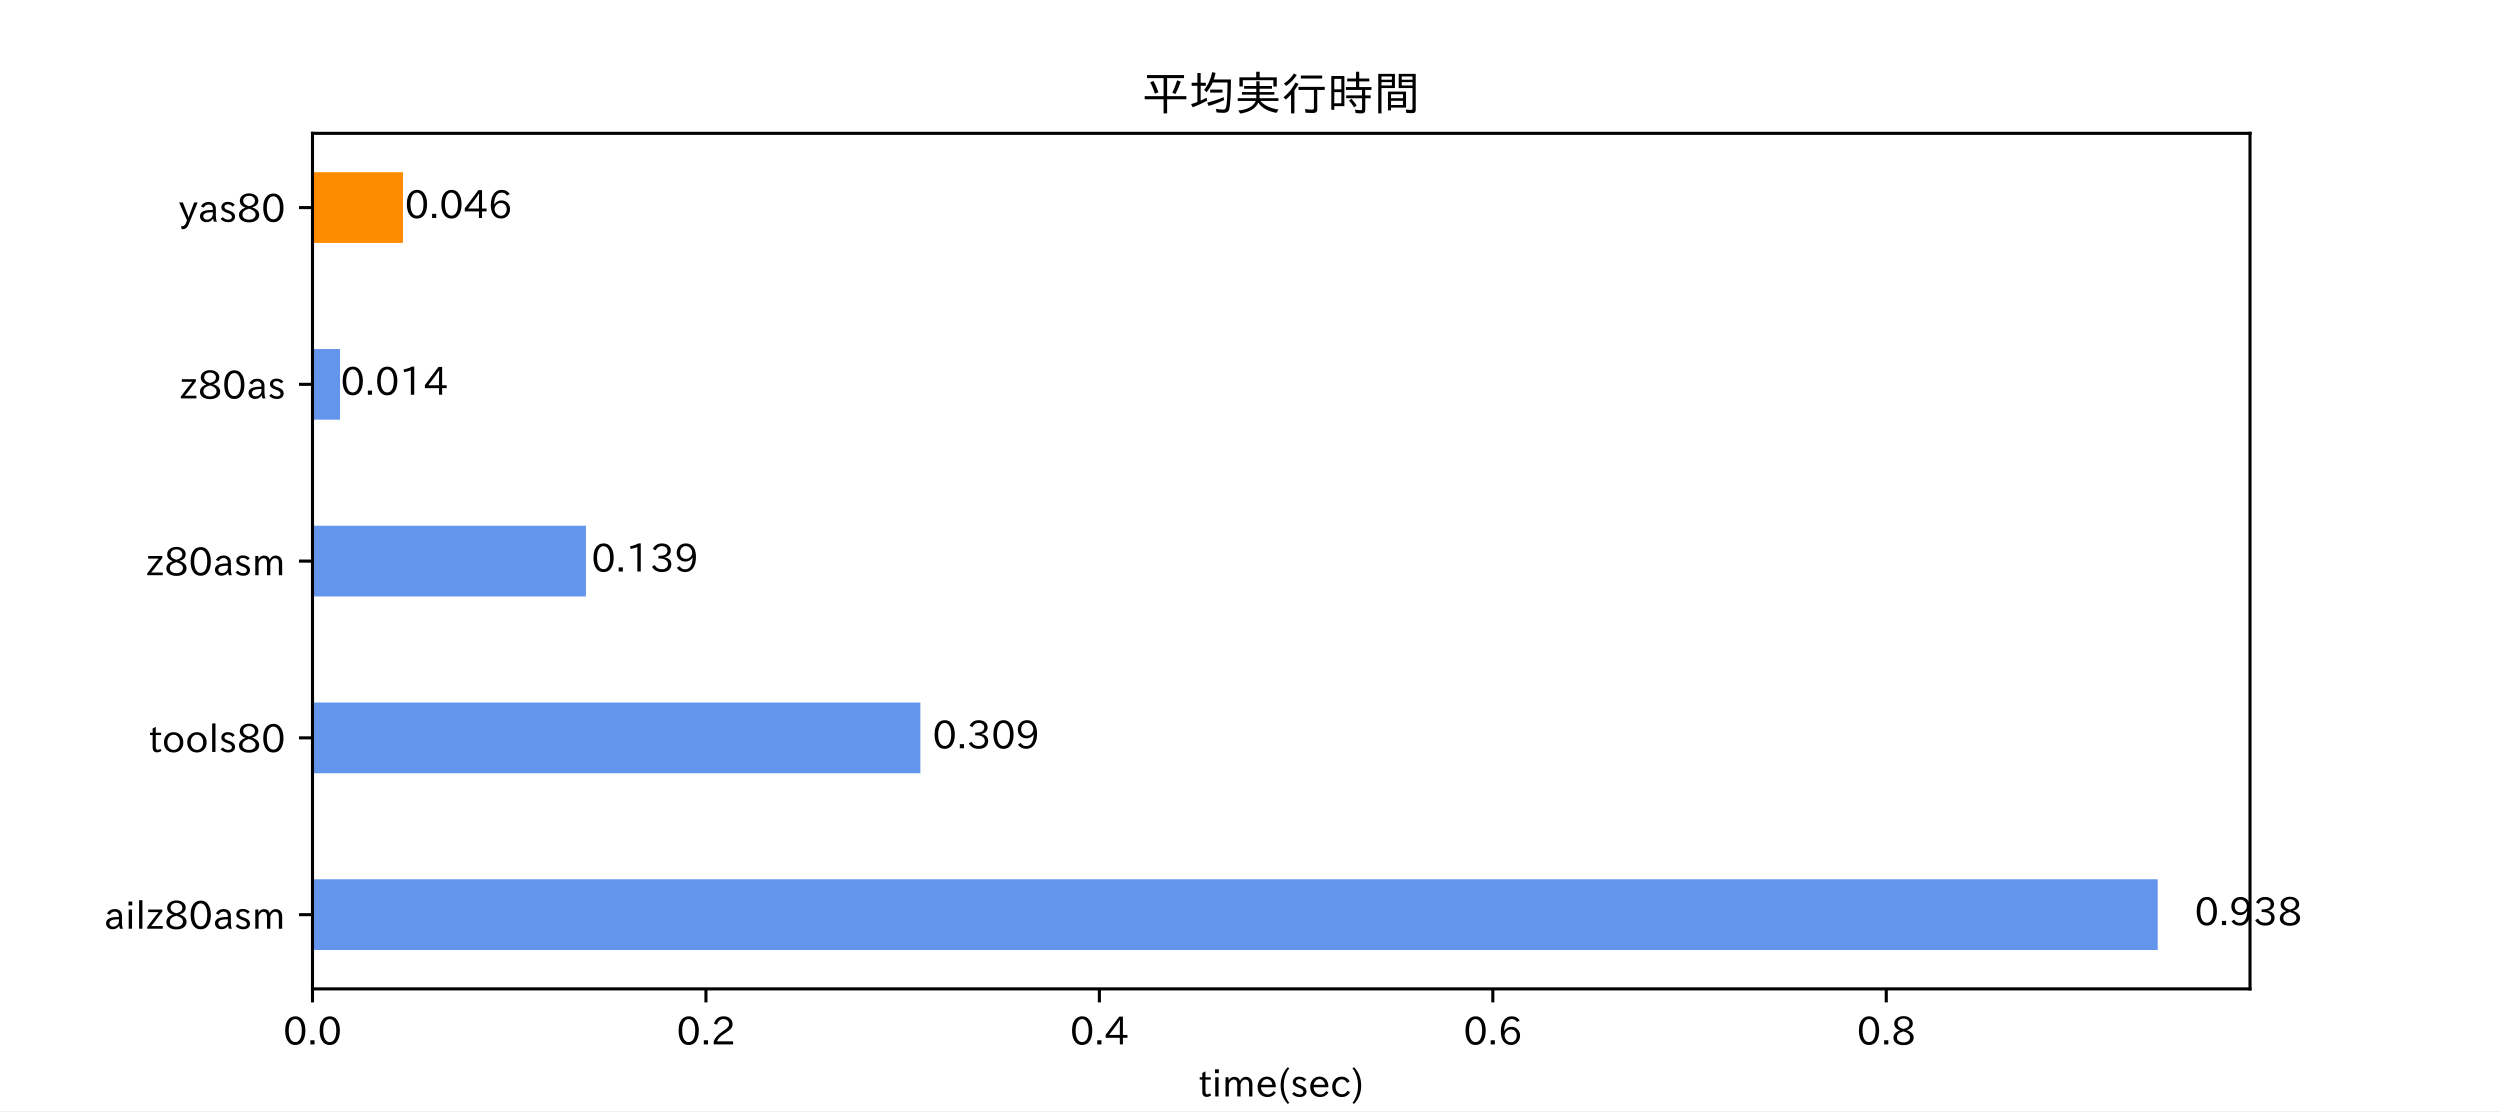
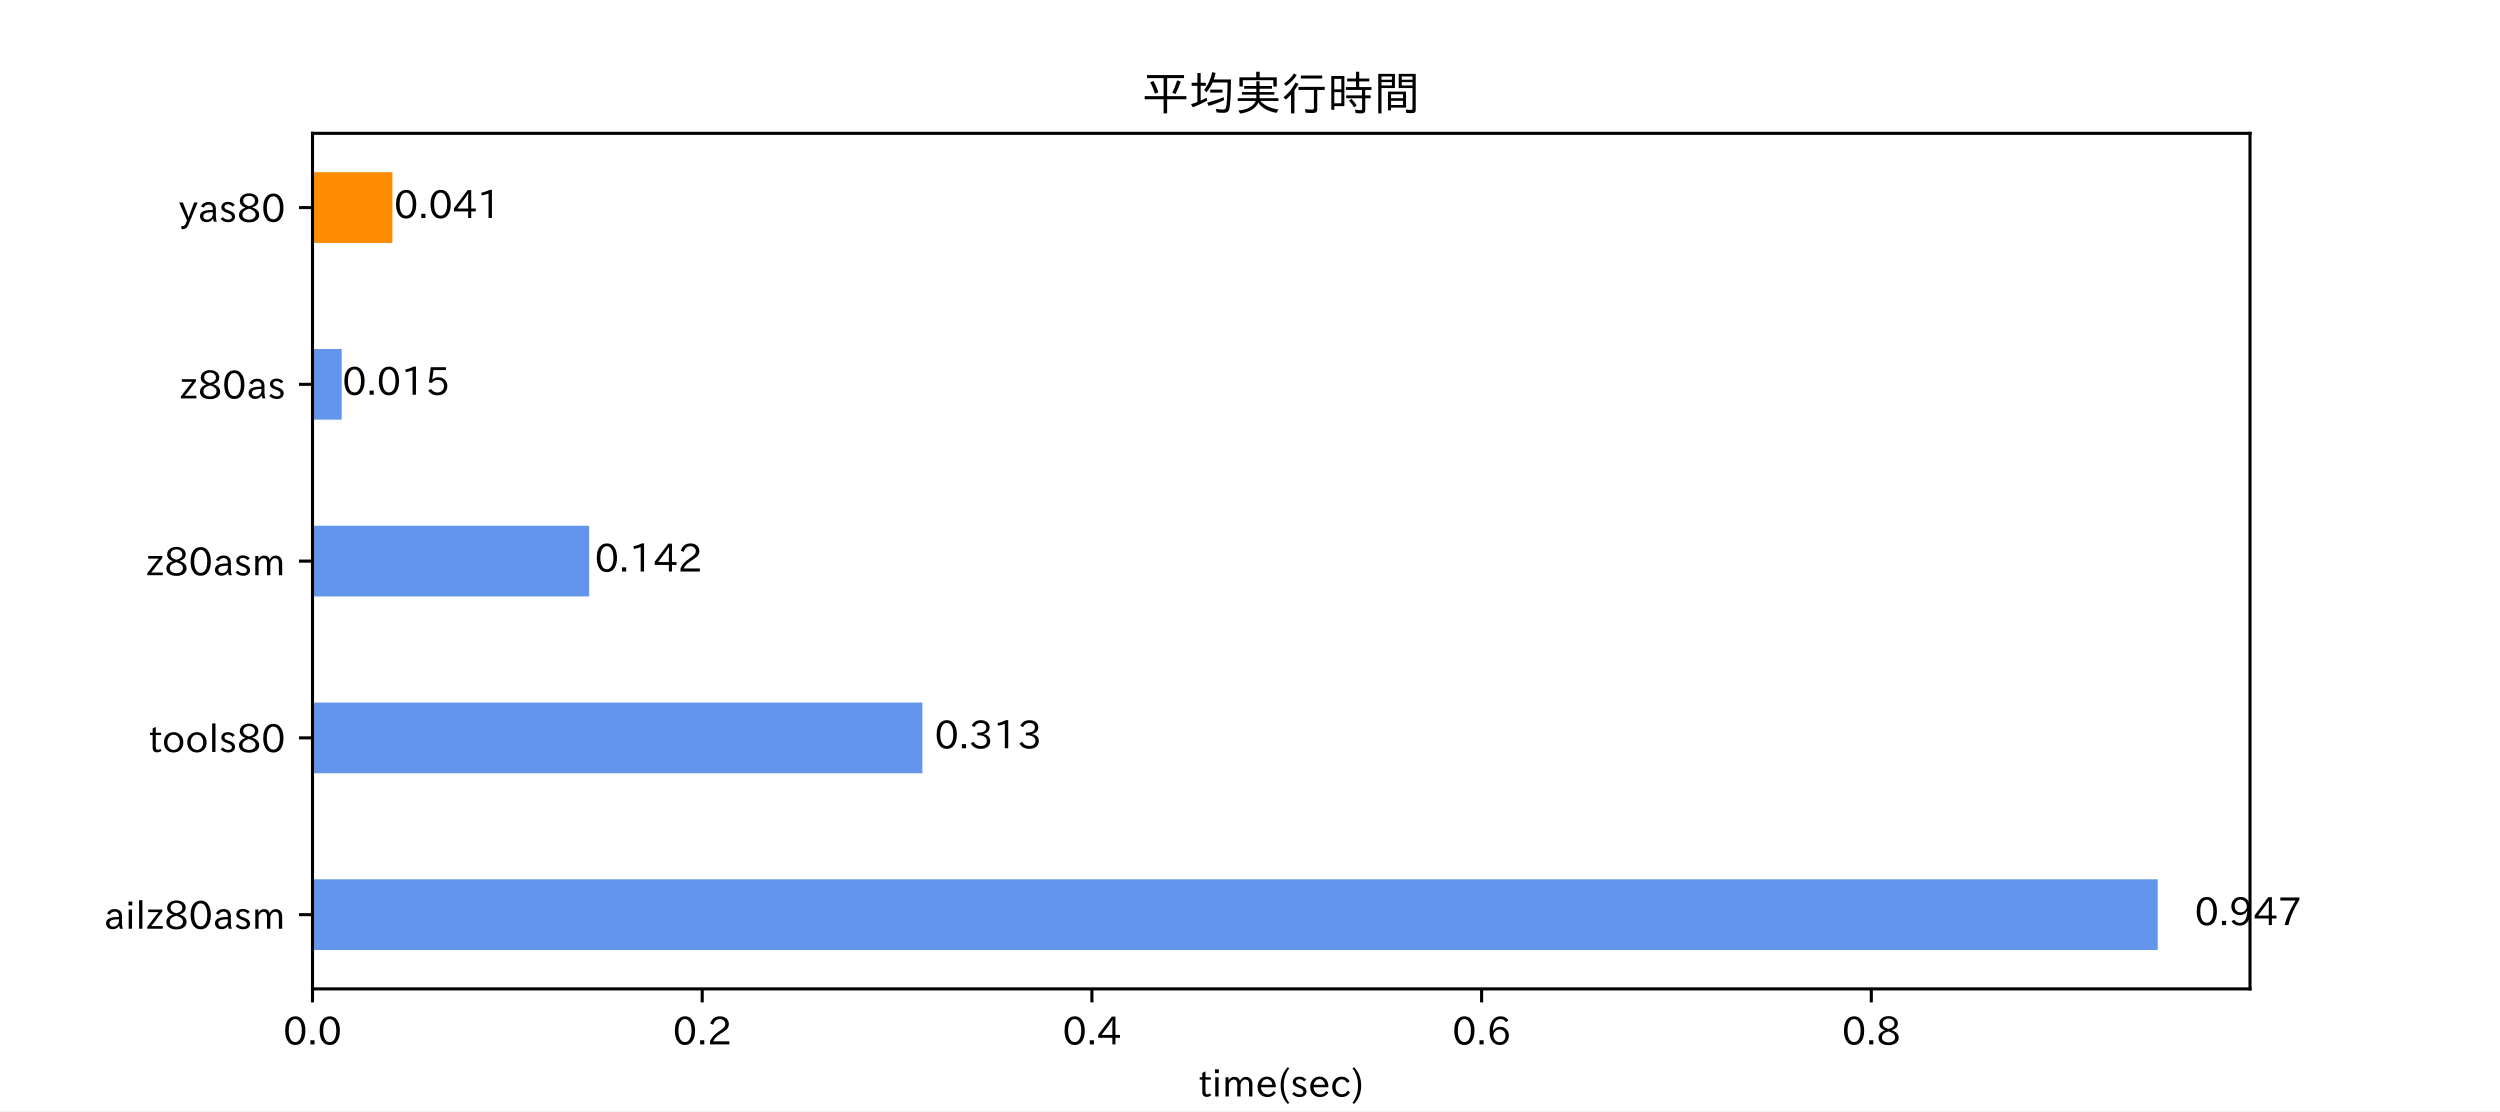
<svg xmlns="http://www.w3.org/2000/svg" xmlns:xlink="http://www.w3.org/1999/xlink" width="648pt" height="288pt" viewBox="0 0 648 288" version="1.1">
  <defs>
    <style type="text/css">*{stroke-linejoin: round; stroke-linecap: butt}</style>
  </defs>
  <g id="figure_1">
    <g id="patch_1">
      <path d="M 0 288  L 648 288  L 648 0  L 0 0  z " style="fill: #ffffff" />
    </g>
    <g id="axes_1">
      <g id="patch_2">
        <path d="M 81 256.32  L 583.2 256.32  L 583.2 34.56  L 81 34.56  z " style="fill: #ffffff" />
      </g>
      <g id="patch_3">
-         <path d="M 81 44.64  L 104.455 44.64  L 104.455 62.967  L 81 62.967  z " clip-path="url(#pf52ad0e6ee)" style="fill: #ff8c00" />
+         <path d="M 81 44.64  L 101.707 44.64  L 101.707 62.967  L 81 62.967  z " clip-path="url(#p23a512a7d6)" style="fill: #ff8c00" />
      </g>
      <g id="patch_4">
-         <path d="M 81 90.458  L 88.139 90.458  L 88.139 108.785  L 81 108.785  z " clip-path="url(#pf52ad0e6ee)" style="fill: #6495ed" />
+         <path d="M 81 90.458  L 88.576 90.458  L 88.576 108.785  L 81 108.785  z " clip-path="url(#p23a512a7d6)" style="fill: #6495ed" />
      </g>
      <g id="patch_5">
-         <path d="M 81 136.276  L 151.876 136.276  L 151.876 154.604  L 81 154.604  z " clip-path="url(#pf52ad0e6ee)" style="fill: #6495ed" />
+         <path d="M 81 136.276  L 152.718 136.276  L 152.718 154.604  L 81 154.604  z " clip-path="url(#p23a512a7d6)" style="fill: #6495ed" />
      </g>
      <g id="patch_6">
-         <path d="M 81 182.095  L 238.559 182.095  L 238.559 200.422  L 81 200.422  z " clip-path="url(#pf52ad0e6ee)" style="fill: #6495ed" />
+         <path d="M 81 182.095  L 239.082 182.095  L 239.082 200.422  L 81 200.422  z " clip-path="url(#p23a512a7d6)" style="fill: #6495ed" />
      </g>
      <g id="patch_7">
-         <path d="M 81 227.913  L 559.286 227.913  L 559.286 246.24  L 81 246.24  z " clip-path="url(#pf52ad0e6ee)" style="fill: #6495ed" />
+         <path d="M 81 227.913  L 559.286 227.913  L 559.286 246.24  L 81 246.24  z " clip-path="url(#p23a512a7d6)" style="fill: #6495ed" />
      </g>
      <g id="matplotlib.axis_1">
        <g id="xtick_1">
          <g id="line2d_1">
            <defs>
-               <path id="ma95e96fe00" d="M 0 0  L 0 3.5  " style="stroke: #000000; stroke-width: 0.8" />
+               <path id="mbea2bf4673" d="M 0 0  L 0 3.5  " style="stroke: #000000; stroke-width: 0.8" />
            </defs>
            <g>
-               <use xlink:href="#ma95e96fe00" x="81" y="256.32" style="stroke: #000000; stroke-width: 0.8" />
+               <use xlink:href="#mbea2bf4673" x="81" y="256.32" style="stroke: #000000; stroke-width: 0.8" />
            </g>
          </g>
          <g id="text_1">
            <g transform="translate(73.38047 270.8106) scale(0.1 -0.1)">
              <defs>
                <path id="IPAexGothic-30" d="M 2038 4725  Q 2881 4725 3334 3944  Q 3694 3325 3694 2344  Q 3694 1372 3334 741  Q 2888 -31 2016 -31  Q 1147 -31 700 741  Q 341 1372 341 2350  Q 341 3713 1000 4334  Q 1419 4725 2038 4725  z M 2016 4266  Q 1516 4266 1228 3759  Q 934 3247 934 2344  Q 934 1456 1222 947  Q 1513 447 2016 447  Q 2619 447 2909 1153  Q 3100 1622 3100 2375  Q 3100 3256 2806 3759  Q 2509 4266 2016 4266  z " transform="scale(0.015625)" />
                <path id="IPAexGothic-2e" d="M 1184 63  L 494 63  L 494 753  L 1184 753  L 1184 63  z " transform="scale(0.015625)" />
              </defs>
              <use xlink:href="#IPAexGothic-30" />
              <use xlink:href="#IPAexGothic-2e" transform="translate(62.98828 0)" />
              <use xlink:href="#IPAexGothic-30" transform="translate(89.4043 0)" />
            </g>
          </g>
        </g>
        <g id="xtick_2">
          <g id="line2d_2">
            <g>
-               <use xlink:href="#ma95e96fe00" x="182.98" y="256.32" style="stroke: #000000; stroke-width: 0.8" />
+               <use xlink:href="#mbea2bf4673" x="182.011" y="256.32" style="stroke: #000000; stroke-width: 0.8" />
            </g>
          </g>
          <g id="text_2">
-             <g transform="translate(175.3604 270.8106) scale(0.1 -0.1)">
+             <g transform="translate(174.3912 270.8106) scale(0.1 -0.1)">
              <defs>
                <path id="IPAexGothic-32" d="M 3659 63  L 447 63  L 447 594  Q 825 1475 1894 2203  L 2072 2322  Q 2619 2697 2791 2906  Q 2988 3153 2988 3444  Q 2988 3772 2756 4003  Q 2500 4259 2084 4259  Q 1250 4259 991 3328  L 497 3506  Q 853 4725 2116 4725  Q 2806 4725 3216 4316  Q 3575 3947 3575 3425  Q 3575 3038 3344 2722  Q 3131 2416 2366 1938  L 2231 1856  Q 1256 1253 978 569  L 3659 569  L 3659 63  z " transform="scale(0.015625)" />
              </defs>
              <use xlink:href="#IPAexGothic-30" />
              <use xlink:href="#IPAexGothic-2e" transform="translate(62.98828 0)" />
              <use xlink:href="#IPAexGothic-32" transform="translate(89.4043 0)" />
            </g>
          </g>
        </g>
        <g id="xtick_3">
          <g id="line2d_3">
            <g>
-               <use xlink:href="#ma95e96fe00" x="284.96" y="256.32" style="stroke: #000000; stroke-width: 0.8" />
+               <use xlink:href="#mbea2bf4673" x="283.021" y="256.32" style="stroke: #000000; stroke-width: 0.8" />
            </g>
          </g>
          <g id="text_3">
-             <g transform="translate(277.3403 270.8106) scale(0.1 -0.1)">
+             <g transform="translate(275.4019 270.8106) scale(0.1 -0.1)">
              <defs>
                <path id="IPAexGothic-34" d="M 3813 1159  L 3059 1159  L 3059 63  L 2547 63  L 2547 1159  L 197 1159  L 197 1672  L 2456 4678  L 3059 4678  L 3059 1634  L 3813 1634  L 3813 1159  z M 2578 4109  L 2559 4109  Q 2278 3656 2003 3284  L 759 1634  L 2547 1634  L 2547 3144  Q 2547 3481 2578 4109  z " transform="scale(0.015625)" />
              </defs>
              <use xlink:href="#IPAexGothic-30" />
              <use xlink:href="#IPAexGothic-2e" transform="translate(62.98828 0)" />
              <use xlink:href="#IPAexGothic-34" transform="translate(89.4043 0)" />
            </g>
          </g>
        </g>
        <g id="xtick_4">
          <g id="line2d_4">
            <g>
-               <use xlink:href="#ma95e96fe00" x="386.94" y="256.32" style="stroke: #000000; stroke-width: 0.8" />
+               <use xlink:href="#mbea2bf4673" x="384.032" y="256.32" style="stroke: #000000; stroke-width: 0.8" />
            </g>
          </g>
          <g id="text_4">
-             <g transform="translate(379.3202 270.8106) scale(0.1 -0.1)">
+             <g transform="translate(376.4126 270.8106) scale(0.1 -0.1)">
              <defs>
                <path id="IPAexGothic-36" d="M 1056 2328  Q 1509 2981 2234 2981  Q 2906 2981 3316 2513  Q 3675 2106 3675 1522  Q 3675 884 3272 434  Q 2853 -31 2178 -31  Q 1375 -31 922 581  Q 481 1178 481 2228  Q 481 3425 1013 4109  Q 1494 4725 2272 4725  Q 3191 4725 3609 4025  L 3150 3775  Q 2894 4266 2300 4266  Q 1119 4266 1031 2328  L 1056 2328  z M 2141 2547  Q 1684 2547 1384 2206  Q 1116 1900 1116 1541  Q 1116 1156 1353 844  Q 1672 428 2159 428  Q 2669 428 2941 844  Q 3125 1128 3125 1503  Q 3125 1944 2881 2228  Q 2600 2547 2141 2547  z " transform="scale(0.015625)" />
              </defs>
              <use xlink:href="#IPAexGothic-30" />
              <use xlink:href="#IPAexGothic-2e" transform="translate(62.98828 0)" />
              <use xlink:href="#IPAexGothic-36" transform="translate(89.4043 0)" />
            </g>
          </g>
        </g>
        <g id="xtick_5">
          <g id="line2d_5">
            <g>
-               <use xlink:href="#ma95e96fe00" x="488.92" y="256.32" style="stroke: #000000; stroke-width: 0.8" />
+               <use xlink:href="#mbea2bf4673" x="485.043" y="256.32" style="stroke: #000000; stroke-width: 0.8" />
            </g>
          </g>
          <g id="text_5">
-             <g transform="translate(481.3001 270.8106) scale(0.1 -0.1)">
+             <g transform="translate(477.4233 270.8106) scale(0.1 -0.1)">
              <defs>
                <path id="IPAexGothic-38" d="M 2541 2425  Q 3700 2031 3700 1197  Q 3700 541 3100 197  Q 2663 -56 2016 -56  Q 1366 -56 928 197  Q 347 531 347 1178  Q 347 1988 1409 2381  L 1409 2400  Q 481 2734 481 3509  Q 481 4100 981 4456  Q 1406 4756 2019 4756  Q 2703 4756 3131 4403  Q 3553 4069 3553 3566  Q 3553 2706 2541 2444  L 2541 2425  z M 2022 2625  Q 2997 2856 2997 3528  Q 2997 3916 2675 4150  Q 2413 4347 2016 4347  Q 1606 4347 1331 4128  Q 1050 3897 1050 3522  Q 1050 3150 1350 2925  Q 1494 2809 1722 2722  Q 1984 2616 2022 2625  z M 1978 2209  Q 922 1931 922 1216  Q 922 775 1313 556  Q 1606 391 2009 391  Q 2575 391 2881 697  Q 3106 922 3106 1250  Q 3106 1594 2794 1850  Q 2609 1994 2350 2100  Q 2047 2222 1978 2209  z " transform="scale(0.015625)" />
              </defs>
              <use xlink:href="#IPAexGothic-30" />
              <use xlink:href="#IPAexGothic-2e" transform="translate(62.98828 0)" />
              <use xlink:href="#IPAexGothic-38" transform="translate(89.4043 0)" />
            </g>
          </g>
        </g>
        <g id="text_6">
          <g transform="translate(310.6156 284.3028) scale(0.1 -0.1)">
            <defs>
              <path id="IPAexGothic-74" d="M 2125 241  Q 1769 -6 1397 -6  Q 653 -6 653 831  L 653 2859  L 219 2859  L 219 3250  L 653 3250  L 653 3966  L 1178 4228  L 1178 3250  L 2063 3250  L 2063 2859  L 1178 2859  L 1178 906  Q 1178 416 1513 416  Q 1738 416 1941 588  L 2125 241  z " transform="scale(0.015625)" />
              <path id="IPAexGothic-69" d="M 1178 3928  L 550 3928  L 550 4569  L 1178 4569  L 1178 3928  z M 1138 63  L 588 63  L 588 3250  L 1138 3250  L 1138 63  z " transform="scale(0.015625)" />
              <path id="IPAexGothic-6d" d="M 5022 63  L 4472 63  L 4472 2059  Q 4472 2869 3847 2869  Q 3550 2869 3303 2594  Q 3128 2397 3059 2103  L 3059 63  L 2509 63  L 2509 2066  Q 2509 2869 1919 2869  Q 1606 2869 1369 2594  Q 1113 2306 1113 2041  L 1113 63  L 563 63  L 563 3250  L 1075 3250  L 1075 2700  Q 1391 3316 2028 3316  Q 2725 3316 2956 2647  Q 3303 3316 3953 3316  Q 4478 3316 4772 2944  Q 5022 2638 5022 2072  L 5022 63  z " transform="scale(0.015625)" />
              <path id="IPAexGothic-65" d="M 863 1594  Q 891 1041 1209 722  Q 1534 397 1997 397  Q 2606 397 2963 966  L 3322 728  Q 2869 -31 1931 -31  Q 1222 -31 766 422  Q 306 884 306 1641  Q 306 2444 788 2925  Q 1216 3353 1856 3353  Q 2459 3353 2866 2956  Q 3322 2494 3322 1722  L 3322 1594  L 863 1594  z M 2756 1997  Q 2709 2431 2450 2681  Q 2194 2938 1844 2938  Q 1438 2938 1150 2591  Q 953 2356 894 1997  L 2756 1997  z " transform="scale(0.015625)" />
              <path id="IPAexGothic-28" d="M 1928 -1016  L 1653 -1166  Q 488 69 488 1875  Q 488 3678 1653 4909  L 1928 4763  Q 1006 3522 1006 1881  Q 1006 203 1928 -1016  z " transform="scale(0.015625)" />
              <path id="IPAexGothic-73" d="M 2234 2547  Q 1938 2931 1484 2931  Q 891 2931 891 2475  Q 891 2153 1531 1944  L 1741 1875  Q 2650 1578 2650 894  Q 2650 434 2272 172  Q 1972 -31 1497 -31  Q 766 -31 256 503  L 603 819  Q 997 397 1516 397  Q 2131 397 2131 875  Q 2131 1238 1453 1478  L 1234 1553  Q 378 1853 378 2431  Q 378 2797 628 3047  Q 928 3347 1453 3347  Q 2156 3347 2606 2859  L 2234 2547  z " transform="scale(0.015625)" />
              <path id="IPAexGothic-63" d="M 3269 784  Q 2834 -31 1900 -31  Q 1228 -31 788 409  Q 313 891 313 1663  Q 313 2428 788 2913  Q 1222 3347 1881 3347  Q 2813 3347 3206 2541  L 2763 2309  Q 2484 2900 1900 2900  Q 1516 2900 1234 2619  Q 881 2266 881 1650  Q 881 1069 1222 728  Q 1522 428 1956 428  Q 2547 428 2847 1016  L 3269 784  z " transform="scale(0.015625)" />
              <path id="IPAexGothic-29" d="M 466 4909  Q 1638 3672 1638 1875  Q 1638 75 466 -1166  L 191 -1016  Q 1119 216 1119 1881  Q 1119 3509 191 4763  L 466 4909  z " transform="scale(0.015625)" />
            </defs>
            <use xlink:href="#IPAexGothic-74" />
            <use xlink:href="#IPAexGothic-69" transform="translate(34.61914 0)" />
            <use xlink:href="#IPAexGothic-6d" transform="translate(61.62109 0)" />
            <use xlink:href="#IPAexGothic-65" transform="translate(148.7305 0)" />
            <use xlink:href="#IPAexGothic-28" transform="translate(205.6152 0)" />
            <use xlink:href="#IPAexGothic-73" transform="translate(238.916 0)" />
            <use xlink:href="#IPAexGothic-65" transform="translate(285.1074 0)" />
            <use xlink:href="#IPAexGothic-63" transform="translate(341.9922 0)" />
            <use xlink:href="#IPAexGothic-29" transform="translate(396.3867 0)" />
          </g>
        </g>
      </g>
      <g id="matplotlib.axis_2">
        <g id="ytick_1">
          <g id="line2d_6">
            <defs>
-               <path id="m9f18f78e4f" d="M 0 0  L -3.5 0  " style="stroke: #000000; stroke-width: 0.8" />
+               <path id="mf8fd23bb48" d="M 0 0  L -3.5 0  " style="stroke: #000000; stroke-width: 0.8" />
            </defs>
            <g>
-               <use xlink:href="#m9f18f78e4f" x="81" y="53.804" style="stroke: #000000; stroke-width: 0.8" />
+               <use xlink:href="#mf8fd23bb48" x="81" y="53.804" style="stroke: #000000; stroke-width: 0.8" />
            </g>
          </g>
          <g id="text_7">
            <g transform="translate(46.36406 57.54895) scale(0.1 -0.1)">
              <defs>
                <path id="IPAexGothic-79" d="M 3122 3250  L 1575 -488  Q 1278 -1203 550 -1203  L 478 -1203  L 344 -703  L 447 -703  Q 969 -703 1150 -238  L 1356 275  L 38 3250  L 659 3250  L 1363 1459  Q 1528 1025 1606 781  L 1625 781  Q 1750 1169 1863 1459  L 2528 3250  L 3122 3250  z " transform="scale(0.015625)" />
                <path id="IPAexGothic-61" d="M 3156 63  L 2672 63  Q 2559 303 2531 556  L 2509 556  Q 2147 -25 1428 -25  Q 934 -25 622 288  Q 347 563 347 959  Q 347 1947 2050 1997  L 2478 2009  L 2478 2175  Q 2478 2509 2288 2700  Q 2088 2900 1775 2900  Q 1238 2900 969 2378  L 494 2597  Q 938 3328 1788 3328  Q 2375 3328 2691 3000  Q 2984 2706 2984 2169  L 2984 997  Q 2984 400 3156 63  z M 2491 1625  L 2141 1619  Q 903 1591 903 953  Q 903 728 1050 581  Q 1231 403 1525 403  Q 1934 403 2234 703  Q 2491 969 2491 1344  L 2491 1625  z " transform="scale(0.015625)" />
              </defs>
              <use xlink:href="#IPAexGothic-79" />
              <use xlink:href="#IPAexGothic-61" transform="translate(49.21875 0)" />
              <use xlink:href="#IPAexGothic-73" transform="translate(104.1992 0)" />
              <use xlink:href="#IPAexGothic-38" transform="translate(150.3906 0)" />
              <use xlink:href="#IPAexGothic-30" transform="translate(213.3789 0)" />
            </g>
          </g>
        </g>
        <g id="ytick_2">
          <g id="line2d_7">
            <g>
-               <use xlink:href="#m9f18f78e4f" x="81" y="99.622" style="stroke: #000000; stroke-width: 0.8" />
+               <use xlink:href="#mf8fd23bb48" x="81" y="99.622" style="stroke: #000000; stroke-width: 0.8" />
            </g>
          </g>
          <g id="text_8">
            <g transform="translate(46.55469 103.3671) scale(0.1 -0.1)">
              <defs>
                <path id="IPAexGothic-7a" d="M 2778 63  L 206 63  L 206 381  L 1575 2175  Q 1822 2500 2081 2797  L 2081 2816  L 366 2816  L 366 3250  L 2703 3250  L 2703 2900  L 1378 1138  Q 1256 975 872 522  L 872 503  L 2778 503  L 2778 63  z " transform="scale(0.015625)" />
              </defs>
              <use xlink:href="#IPAexGothic-7a" />
              <use xlink:href="#IPAexGothic-38" transform="translate(47.31445 0)" />
              <use xlink:href="#IPAexGothic-30" transform="translate(110.3027 0)" />
              <use xlink:href="#IPAexGothic-61" transform="translate(173.291 0)" />
              <use xlink:href="#IPAexGothic-73" transform="translate(228.2715 0)" />
            </g>
          </g>
        </g>
        <g id="ytick_3">
          <g id="line2d_8">
            <g>
-               <use xlink:href="#m9f18f78e4f" x="81" y="145.44" style="stroke: #000000; stroke-width: 0.8" />
+               <use xlink:href="#mf8fd23bb48" x="81" y="145.44" style="stroke: #000000; stroke-width: 0.8" />
            </g>
          </g>
          <g id="text_9">
            <g transform="translate(37.84375 149.1853) scale(0.1 -0.1)">
              <use xlink:href="#IPAexGothic-7a" />
              <use xlink:href="#IPAexGothic-38" transform="translate(47.31445 0)" />
              <use xlink:href="#IPAexGothic-30" transform="translate(110.3027 0)" />
              <use xlink:href="#IPAexGothic-61" transform="translate(173.291 0)" />
              <use xlink:href="#IPAexGothic-73" transform="translate(228.2715 0)" />
              <use xlink:href="#IPAexGothic-6d" transform="translate(274.4629 0)" />
            </g>
          </g>
        </g>
        <g id="ytick_4">
          <g id="line2d_9">
            <g>
-               <use xlink:href="#m9f18f78e4f" x="81" y="191.258" style="stroke: #000000; stroke-width: 0.8" />
+               <use xlink:href="#mf8fd23bb48" x="81" y="191.258" style="stroke: #000000; stroke-width: 0.8" />
            </g>
          </g>
          <g id="text_10">
            <g transform="translate(38.54062 195.0035) scale(0.1 -0.1)">
              <defs>
                <path id="IPAexGothic-6f" d="M 1919 3341  Q 2594 3341 3056 2888  Q 3531 2413 3531 1638  Q 3531 888 3066 422  Q 2609 -31 1919 -31  Q 1228 -31 781 416  Q 313 881 313 1656  Q 313 2413 788 2888  Q 1241 3341 1919 3341  z M 1919 2919  Q 1519 2919 1241 2631  Q 888 2278 888 1650  Q 888 1031 1234 684  Q 1516 403 1919 403  Q 2331 403 2609 691  Q 2956 1038 2956 1672  Q 2956 2269 2603 2631  Q 2316 2919 1919 2919  z " transform="scale(0.015625)" />
                <path id="IPAexGothic-6c" d="M 1131 63  L 581 63  L 581 4794  L 1131 4794  L 1131 63  z " transform="scale(0.015625)" />
              </defs>
              <use xlink:href="#IPAexGothic-74" />
              <use xlink:href="#IPAexGothic-6f" transform="translate(34.61914 0)" />
              <use xlink:href="#IPAexGothic-6f" transform="translate(95.01953 0)" />
              <use xlink:href="#IPAexGothic-6c" transform="translate(155.4199 0)" />
              <use xlink:href="#IPAexGothic-73" transform="translate(182.4219 0)" />
              <use xlink:href="#IPAexGothic-38" transform="translate(228.6133 0)" />
              <use xlink:href="#IPAexGothic-30" transform="translate(291.6016 0)" />
            </g>
          </g>
        </g>
        <g id="ytick_5">
          <g id="line2d_10">
            <g>
-               <use xlink:href="#m9f18f78e4f" x="81" y="237.076" style="stroke: #000000; stroke-width: 0.8" />
+               <use xlink:href="#mf8fd23bb48" x="81" y="237.076" style="stroke: #000000; stroke-width: 0.8" />
            </g>
          </g>
          <g id="text_11">
            <g transform="translate(26.94531 240.8217) scale(0.1 -0.1)">
              <use xlink:href="#IPAexGothic-61" />
              <use xlink:href="#IPAexGothic-69" transform="translate(54.98047 0)" />
              <use xlink:href="#IPAexGothic-6c" transform="translate(81.98242 0)" />
              <use xlink:href="#IPAexGothic-7a" transform="translate(108.9844 0)" />
              <use xlink:href="#IPAexGothic-38" transform="translate(156.2988 0)" />
              <use xlink:href="#IPAexGothic-30" transform="translate(219.2871 0)" />
              <use xlink:href="#IPAexGothic-61" transform="translate(282.2754 0)" />
              <use xlink:href="#IPAexGothic-73" transform="translate(337.2559 0)" />
              <use xlink:href="#IPAexGothic-6d" transform="translate(383.4473 0)" />
            </g>
          </g>
        </g>
      </g>
      <g id="patch_8">
        <path d="M 81 256.32  L 81 34.56  " style="fill: none; stroke: #000000; stroke-width: 0.8; stroke-linejoin: miter; stroke-linecap: square" />
      </g>
      <g id="patch_9">
        <path d="M 583.2 256.32  L 583.2 34.56  " style="fill: none; stroke: #000000; stroke-width: 0.8; stroke-linejoin: miter; stroke-linecap: square" />
      </g>
      <g id="patch_10">
        <path d="M 81 256.32  L 583.2 256.32  " style="fill: none; stroke: #000000; stroke-width: 0.8; stroke-linejoin: miter; stroke-linecap: square" />
      </g>
      <g id="patch_11">
        <path d="M 81 34.56  L 583.2 34.56  " style="fill: none; stroke: #000000; stroke-width: 0.8; stroke-linejoin: miter; stroke-linecap: square" />
      </g>
      <g id="text_12">
-         <g transform="translate(104.9245 56.59895) scale(0.1 -0.1)">
+         <g transform="translate(102.1213 56.59895) scale(0.1 -0.1)">
+           <defs>
+             <path id="IPAexGothic-31" d="M 2463 63  L 1900 63  L 1900 4103  Q 1372 3922 788 3797  L 684 4231  Q 1519 4441 2106 4731  L 2463 4731  L 2463 63  z " transform="scale(0.015625)" />
+           </defs>
          <use xlink:href="#IPAexGothic-30" />
          <use xlink:href="#IPAexGothic-2e" transform="translate(62.98828 0)" />
          <use xlink:href="#IPAexGothic-30" transform="translate(89.4043 0)" />
          <use xlink:href="#IPAexGothic-34" transform="translate(152.3926 0)" />
-           <use xlink:href="#IPAexGothic-36" transform="translate(215.3809 0)" />
+           <use xlink:href="#IPAexGothic-31" transform="translate(215.3809 0)" />
        </g>
      </g>
      <g id="text_13">
-         <g transform="translate(88.28136 102.4171) scale(0.1 -0.1)">
-           <defs>
-             <path id="IPAexGothic-31" d="M 2463 63  L 1900 63  L 1900 4103  Q 1372 3922 788 3797  L 684 4231  Q 1519 4441 2106 4731  L 2463 4731  L 2463 63  z " transform="scale(0.015625)" />
+         <g transform="translate(88.72732 102.4171) scale(0.1 -0.1)">
+           <defs>
+             <path id="IPAexGothic-35" d="M 1178 2603  Q 1634 2963 2172 2963  Q 2816 2963 3241 2528  Q 3638 2113 3638 1497  Q 3638 938 3297 513  Q 2869 -31 2031 -31  Q 959 -31 469 784  L 938 1028  Q 1309 434 2013 434  Q 2466 434 2769 716  Q 3081 1013 3081 1503  Q 3081 1966 2806 2241  Q 2519 2528 2056 2528  Q 1406 2528 1072 2028  L 591 2091  L 884 4634  L 3406 4634  L 3406 4153  L 1341 4153  L 1134 2603  L 1178 2603  z " transform="scale(0.015625)" />
          </defs>
          <use xlink:href="#IPAexGothic-30" />
          <use xlink:href="#IPAexGothic-2e" transform="translate(62.98828 0)" />
          <use xlink:href="#IPAexGothic-30" transform="translate(89.4043 0)" />
          <use xlink:href="#IPAexGothic-31" transform="translate(152.3926 0)" />
-           <use xlink:href="#IPAexGothic-34" transform="translate(215.3809 0)" />
+           <use xlink:href="#IPAexGothic-35" transform="translate(215.3809 0)" />
        </g>
      </g>
      <g id="text_14">
-         <g transform="translate(153.2935 148.2353) scale(0.1 -0.1)">
+         <g transform="translate(154.152 148.2353) scale(0.1 -0.1)">
+           <use xlink:href="#IPAexGothic-30" />
+           <use xlink:href="#IPAexGothic-2e" transform="translate(62.98828 0)" />
+           <use xlink:href="#IPAexGothic-31" transform="translate(89.4043 0)" />
+           <use xlink:href="#IPAexGothic-34" transform="translate(152.3926 0)" />
+           <use xlink:href="#IPAexGothic-32" transform="translate(215.3809 0)" />
+         </g>
+       </g>
+       <g id="text_15">
+         <g transform="translate(242.2434 194.0535) scale(0.1 -0.1)">
          <defs>
            <path id="IPAexGothic-33" d="M 2381 2419  Q 3506 2216 3506 1278  Q 3506 716 3128 356  Q 2709 -31 1944 -31  Q 797 -31 288 881  L 756 1131  Q 1109 441 1938 441  Q 2425 441 2694 691  Q 2950 928 2950 1291  Q 2950 1719 2566 1978  Q 2216 2213 1644 2213  L 1363 2213  L 1363 2669  L 1656 2669  Q 2231 2669 2534 2888  Q 2859 3119 2859 3509  Q 2859 3934 2494 4138  Q 2259 4278 1931 4278  Q 1238 4278 903 3578  L 434 3803  Q 897 4725 1938 4725  Q 2597 4725 3006 4394  Q 3416 4069 3416 3534  Q 3416 3028 3019 2706  Q 2763 2500 2381 2444  L 2381 2419  z " transform="scale(0.015625)" />
-             <path id="IPAexGothic-39" d="M 2984 2356  Q 2544 1716 1813 1716  Q 1253 1716 847 2056  Q 366 2459 366 3163  Q 366 3813 769 4266  Q 1181 4725 1869 4725  Q 2800 4725 3241 3950  Q 3559 3378 3559 2472  Q 3559 1250 3041 588  Q 2553 -31 1769 -31  Q 859 -31 391 703  L 853 953  Q 1156 428 1753 428  Q 2922 428 3009 2356  L 2984 2356  z M 1888 4278  Q 1450 4278 1172 3950  Q 922 3653 922 3200  Q 922 2741 1159 2478  Q 1434 2163 1906 2163  Q 2431 2163 2728 2572  Q 2925 2847 2925 3169  Q 2925 3553 2694 3863  Q 2375 4278 1888 4278  z " transform="scale(0.015625)" />
-           </defs>
-           <use xlink:href="#IPAexGothic-30" />
-           <use xlink:href="#IPAexGothic-2e" transform="translate(62.98828 0)" />
-           <use xlink:href="#IPAexGothic-31" transform="translate(89.4043 0)" />
-           <use xlink:href="#IPAexGothic-33" transform="translate(152.3926 0)" />
-           <use xlink:href="#IPAexGothic-39" transform="translate(215.3809 0)" />
-         </g>
-       </g>
-       <g id="text_15">
-         <g transform="translate(241.7101 194.0535) scale(0.1 -0.1)">
+           </defs>
          <use xlink:href="#IPAexGothic-30" />
          <use xlink:href="#IPAexGothic-2e" transform="translate(62.98828 0)" />
          <use xlink:href="#IPAexGothic-33" transform="translate(89.4043 0)" />
-           <use xlink:href="#IPAexGothic-30" transform="translate(152.3926 0)" />
-           <use xlink:href="#IPAexGothic-39" transform="translate(215.3809 0)" />
+           <use xlink:href="#IPAexGothic-31" transform="translate(152.3926 0)" />
+           <use xlink:href="#IPAexGothic-33" transform="translate(215.3809 0)" />
        </g>
      </g>
      <g id="text_16">
        <g transform="translate(568.8514 239.8717) scale(0.1 -0.1)">
+           <defs>
+             <path id="IPAexGothic-39" d="M 2984 2356  Q 2544 1716 1813 1716  Q 1253 1716 847 2056  Q 366 2459 366 3163  Q 366 3813 769 4266  Q 1181 4725 1869 4725  Q 2800 4725 3241 3950  Q 3559 3378 3559 2472  Q 3559 1250 3041 588  Q 2553 -31 1769 -31  Q 859 -31 391 703  L 853 953  Q 1156 428 1753 428  Q 2922 428 3009 2356  L 2984 2356  z M 1888 4278  Q 1450 4278 1172 3950  Q 922 3653 922 3200  Q 922 2741 1159 2478  Q 1434 2163 1906 2163  Q 2431 2163 2728 2572  Q 2925 2847 2925 3169  Q 2925 3553 2694 3863  Q 2375 4278 1888 4278  z " transform="scale(0.015625)" />
+             <path id="IPAexGothic-37" d="M 3597 4263  Q 2238 2106 1778 63  L 1131 63  Q 1581 1834 2950 4128  L 428 4128  L 428 4634  L 3597 4634  L 3597 4263  z " transform="scale(0.015625)" />
+           </defs>
          <use xlink:href="#IPAexGothic-30" />
          <use xlink:href="#IPAexGothic-2e" transform="translate(62.98828 0)" />
          <use xlink:href="#IPAexGothic-39" transform="translate(89.4043 0)" />
-           <use xlink:href="#IPAexGothic-33" transform="translate(152.3926 0)" />
-           <use xlink:href="#IPAexGothic-38" transform="translate(215.3809 0)" />
+           <use xlink:href="#IPAexGothic-34" transform="translate(152.3926 0)" />
+           <use xlink:href="#IPAexGothic-37" transform="translate(215.3809 0)" />
        </g>
      </g>
      <g id="text_17">
        <g transform="translate(296.1 28.56) scale(0.12 -0.12)">
          <defs>
            <path id="IPAexGothic-5e73" d="M 3422 4428  L 3422 1941  L 6084 1941  L 6084 1513  L 3422 1513  L 3422 -447  L 2934 -447  L 2934 1513  L 322 1513  L 322 1941  L 2934 1941  L 2934 4428  L 641 4428  L 641 4856  L 5763 4856  L 5763 4428  L 3422 4428  z M 1728 2278  Q 1488 3094 1081 3859  L 1544 4038  Q 1875 3422 2222 2472  L 1728 2278  z M 4134 2425  Q 4509 3138 4813 4128  L 5306 3944  Q 4984 3006 4569 2228  L 4134 2425  z " transform="scale(0.015625)" />
            <path id="IPAexGothic-5747" d="M 1206 3794  L 1206 5144  L 1659 5144  L 1659 3794  L 2369 3794  L 2369 3372  L 1659 3372  L 1659 1325  Q 2078 1513 2484 1722  L 2566 1313  Q 1556 775 559 397  L 334 838  Q 803 975 1206 1138  L 1206 3372  L 413 3372  L 413 3794  L 1206 3794  z M 3475 4244  L 5844 4244  Q 5834 1131 5619 184  Q 5494 -366 4838 -366  Q 4369 -366 3859 -306  L 3769 184  Q 4241 88 4731 88  Q 5059 88 5147 306  Q 5359 919 5369 3828  L 3316 3828  Q 3013 3119 2466 2472  L 2150 2828  Q 2944 3788 3259 5263  L 3719 5147  Q 3619 4663 3475 4244  z M 2975 2847  L 4678 2847  L 4678 2431  L 2975 2431  L 2975 2847  z M 2559 1044  Q 3747 1338 4838 1797  L 4891 1388  Q 3831 891 2766 588  L 2559 1044  z " transform="scale(0.015625)" />
            <path id="IPAexGothic-5b9f" d="M 3525 1275  Q 4288 350 6022 91  L 5738 -375  Q 3953 -41 3219 1050  Q 2731 -144 728 -472  L 466 -44  Q 2422 150 2872 1275  L 384 1275  L 384 1659  L 2950 1659  L 2950 2144  L 966 2144  L 966 2509  L 2950 2509  L 2950 2969  L 1266 2969  L 1266 3341  L 2950 3341  L 2950 3988  L 3403 3988  L 3403 3341  L 5125 3341  L 5125 2969  L 3403 2969  L 3403 2509  L 5444 2509  L 5444 2144  L 3403 2144  L 3403 1659  L 6016 1659  L 6016 1275  L 3525 1275  z M 3413 4544  L 5778 4544  L 5778 3269  L 5309 3269  L 5309 4147  L 1084 4147  L 1084 3269  L 616 3269  L 616 4544  L 2938 4544  L 2938 5313  L 3413 5313  L 3413 4544  z " transform="scale(0.015625)" />
            <path id="IPAexGothic-884c" d="M 1822 2753  L 1822 -447  L 1353 -447  L 1353 2169  Q 966 1744 622 1466  L 316 1791  Q 1294 2559 1969 3822  L 2397 3634  Q 2109 3138 1822 2753  z M 4975 2803  L 4975 103  Q 4975 -391 4369 -391  Q 3925 -391 3356 -341  L 3288 159  Q 3775 78 4259 78  Q 4516 78 4516 319  L 4516 2803  L 2384 2803  L 2384 3225  L 6013 3225  L 6013 2803  L 4975 2803  z M 384 3691  Q 1231 4256 1756 5075  L 2144 4850  Q 1541 3947 666 3347  L 384 3691  z M 2709 4794  L 5659 4794  L 5659 4378  L 2709 4378  L 2709 4794  z " transform="scale(0.015625)" />
            <path id="IPAexGothic-6642" d="M 2328 4728  L 2328 563  L 934 563  L 934 56  L 519 56  L 519 4728  L 2328 4728  z M 934 4331  L 934 2881  L 1906 2881  L 1906 4331  L 934 4331  z M 934 2497  L 934 953  L 1906 953  L 1906 2497  L 934 2497  z M 3938 4372  L 3938 5313  L 4378 5313  L 4378 4372  L 5772 4372  L 5772 3981  L 4378 3981  L 4378 3194  L 6072 3194  L 6072 2803  L 5203 2803  L 5203 2047  L 5959 2047  L 5959 1650  L 5216 1650  L 5216 31  Q 5216 -447 4691 -447  Q 4394 -447 3888 -391  L 3784 78  Q 4272 0 4591 0  Q 4775 0 4775 172  L 4775 1650  L 2581 1650  L 2581 2047  L 4763 2047  L 4763 2803  L 2538 2803  L 2538 3194  L 3938 3194  L 3938 3981  L 2716 3981  L 2716 4372  L 3938 4372  z M 3669 384  Q 3331 950 2956 1325  L 3291 1575  Q 3719 1147 4025 659  L 3669 384  z " transform="scale(0.015625)" />
            <path id="IPAexGothic-9593" d="M 4450 2566  L 4450 353  L 2375 353  L 2375 -25  L 1953 -25  L 1953 2566  L 4450 2566  z M 4028 2200  L 2375 2200  L 2375 1653  L 4028 1653  L 4028 2200  z M 4028 1300  L 2375 1300  L 2375 719  L 4028 719  L 4028 1300  z M 2913 5019  L 2913 3059  L 1056 3059  L 1056 -447  L 609 -447  L 609 5019  L 2913 5019  z M 1056 4659  L 1056 4206  L 2497 4206  L 2497 4659  L 1056 4659  z M 1056 3881  L 1056 3413  L 2497 3413  L 2497 3881  L 1056 3881  z M 5788 5019  L 5788 91  Q 5788 -225 5641 -331  Q 5525 -409 5231 -409  Q 4803 -409 4481 -366  L 4419 97  Q 4853 38 5128 38  Q 5341 38 5341 244  L 5341 3059  L 3438 3059  L 3438 5019  L 5788 5019  z M 3853 4659  L 3853 4206  L 5341 4206  L 5341 4659  L 3853 4659  z M 3853 3881  L 3853 3413  L 5341 3413  L 5341 3881  L 3853 3881  z " transform="scale(0.015625)" />
          </defs>
          <use xlink:href="#IPAexGothic-5e73" />
          <use xlink:href="#IPAexGothic-5747" transform="translate(100 0)" />
          <use xlink:href="#IPAexGothic-5b9f" transform="translate(200 0)" />
          <use xlink:href="#IPAexGothic-884c" transform="translate(300 0)" />
          <use xlink:href="#IPAexGothic-6642" transform="translate(400 0)" />
          <use xlink:href="#IPAexGothic-9593" transform="translate(500 0)" />
        </g>
      </g>
    </g>
  </g>
  <defs>
-     <clipPath id="pf52ad0e6ee">
+     <clipPath id="p23a512a7d6">
      <rect x="81" y="34.56" width="502.2" height="221.76" />
    </clipPath>
  </defs>
</svg>
